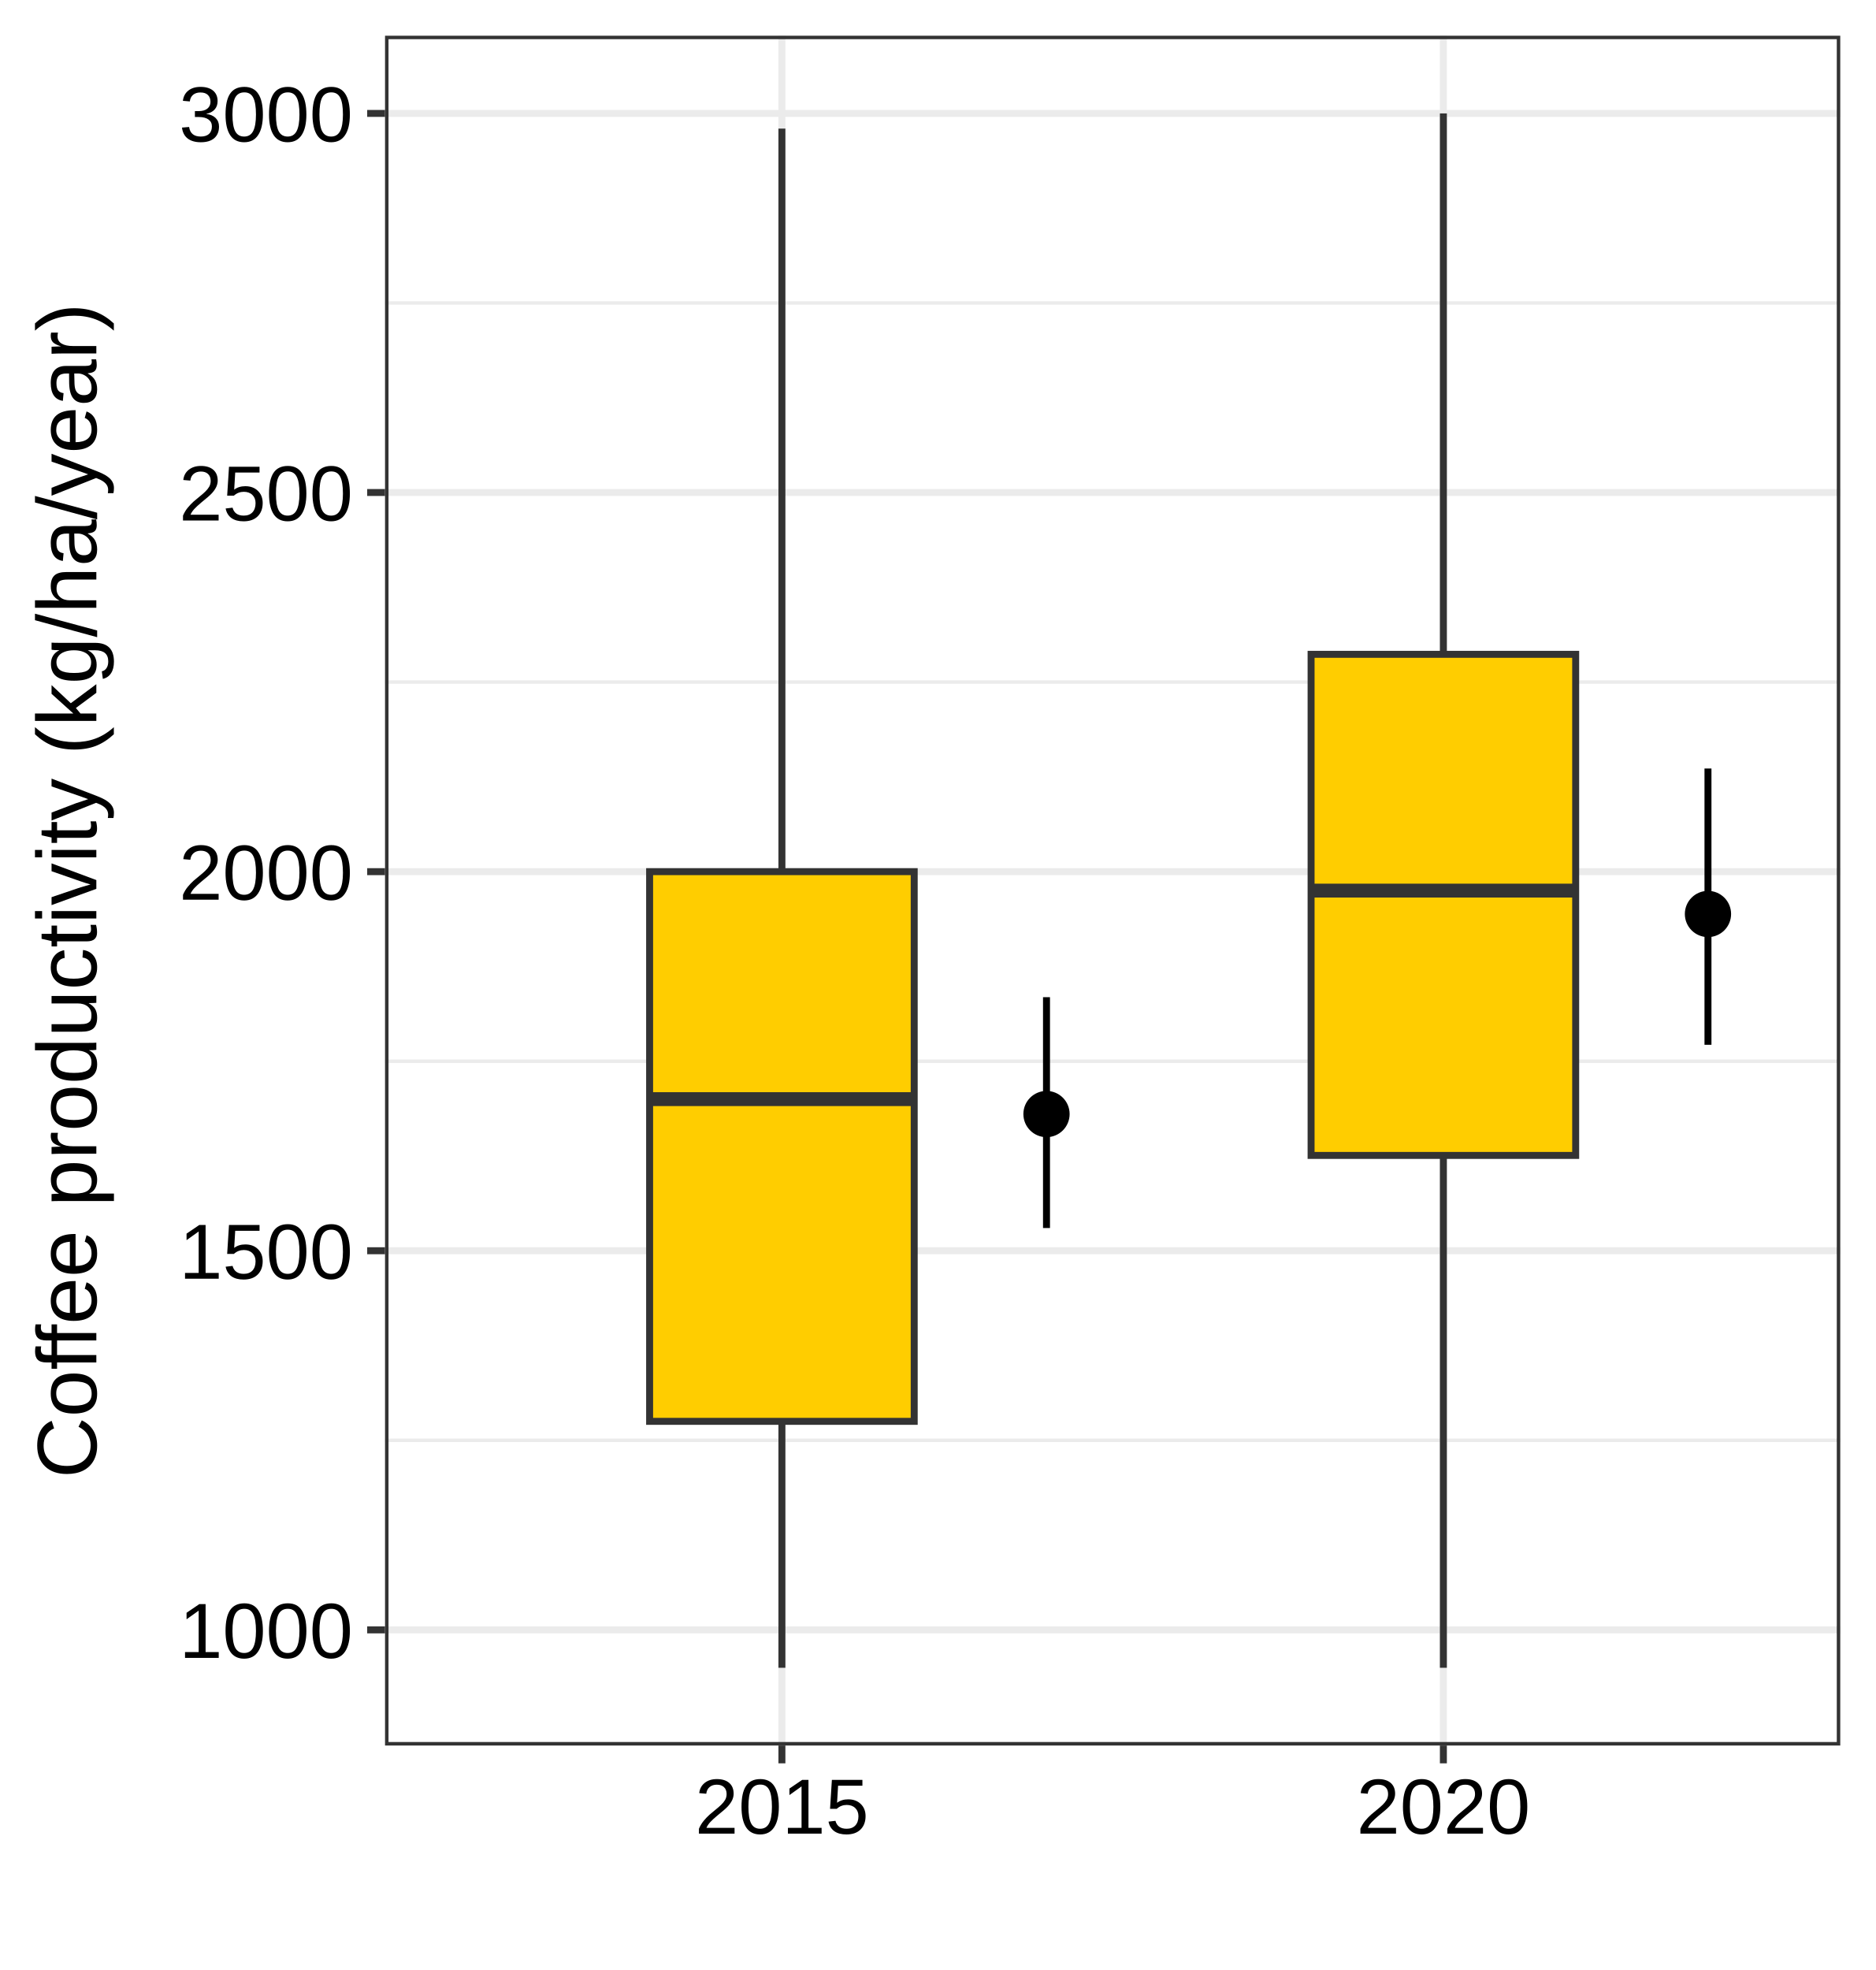
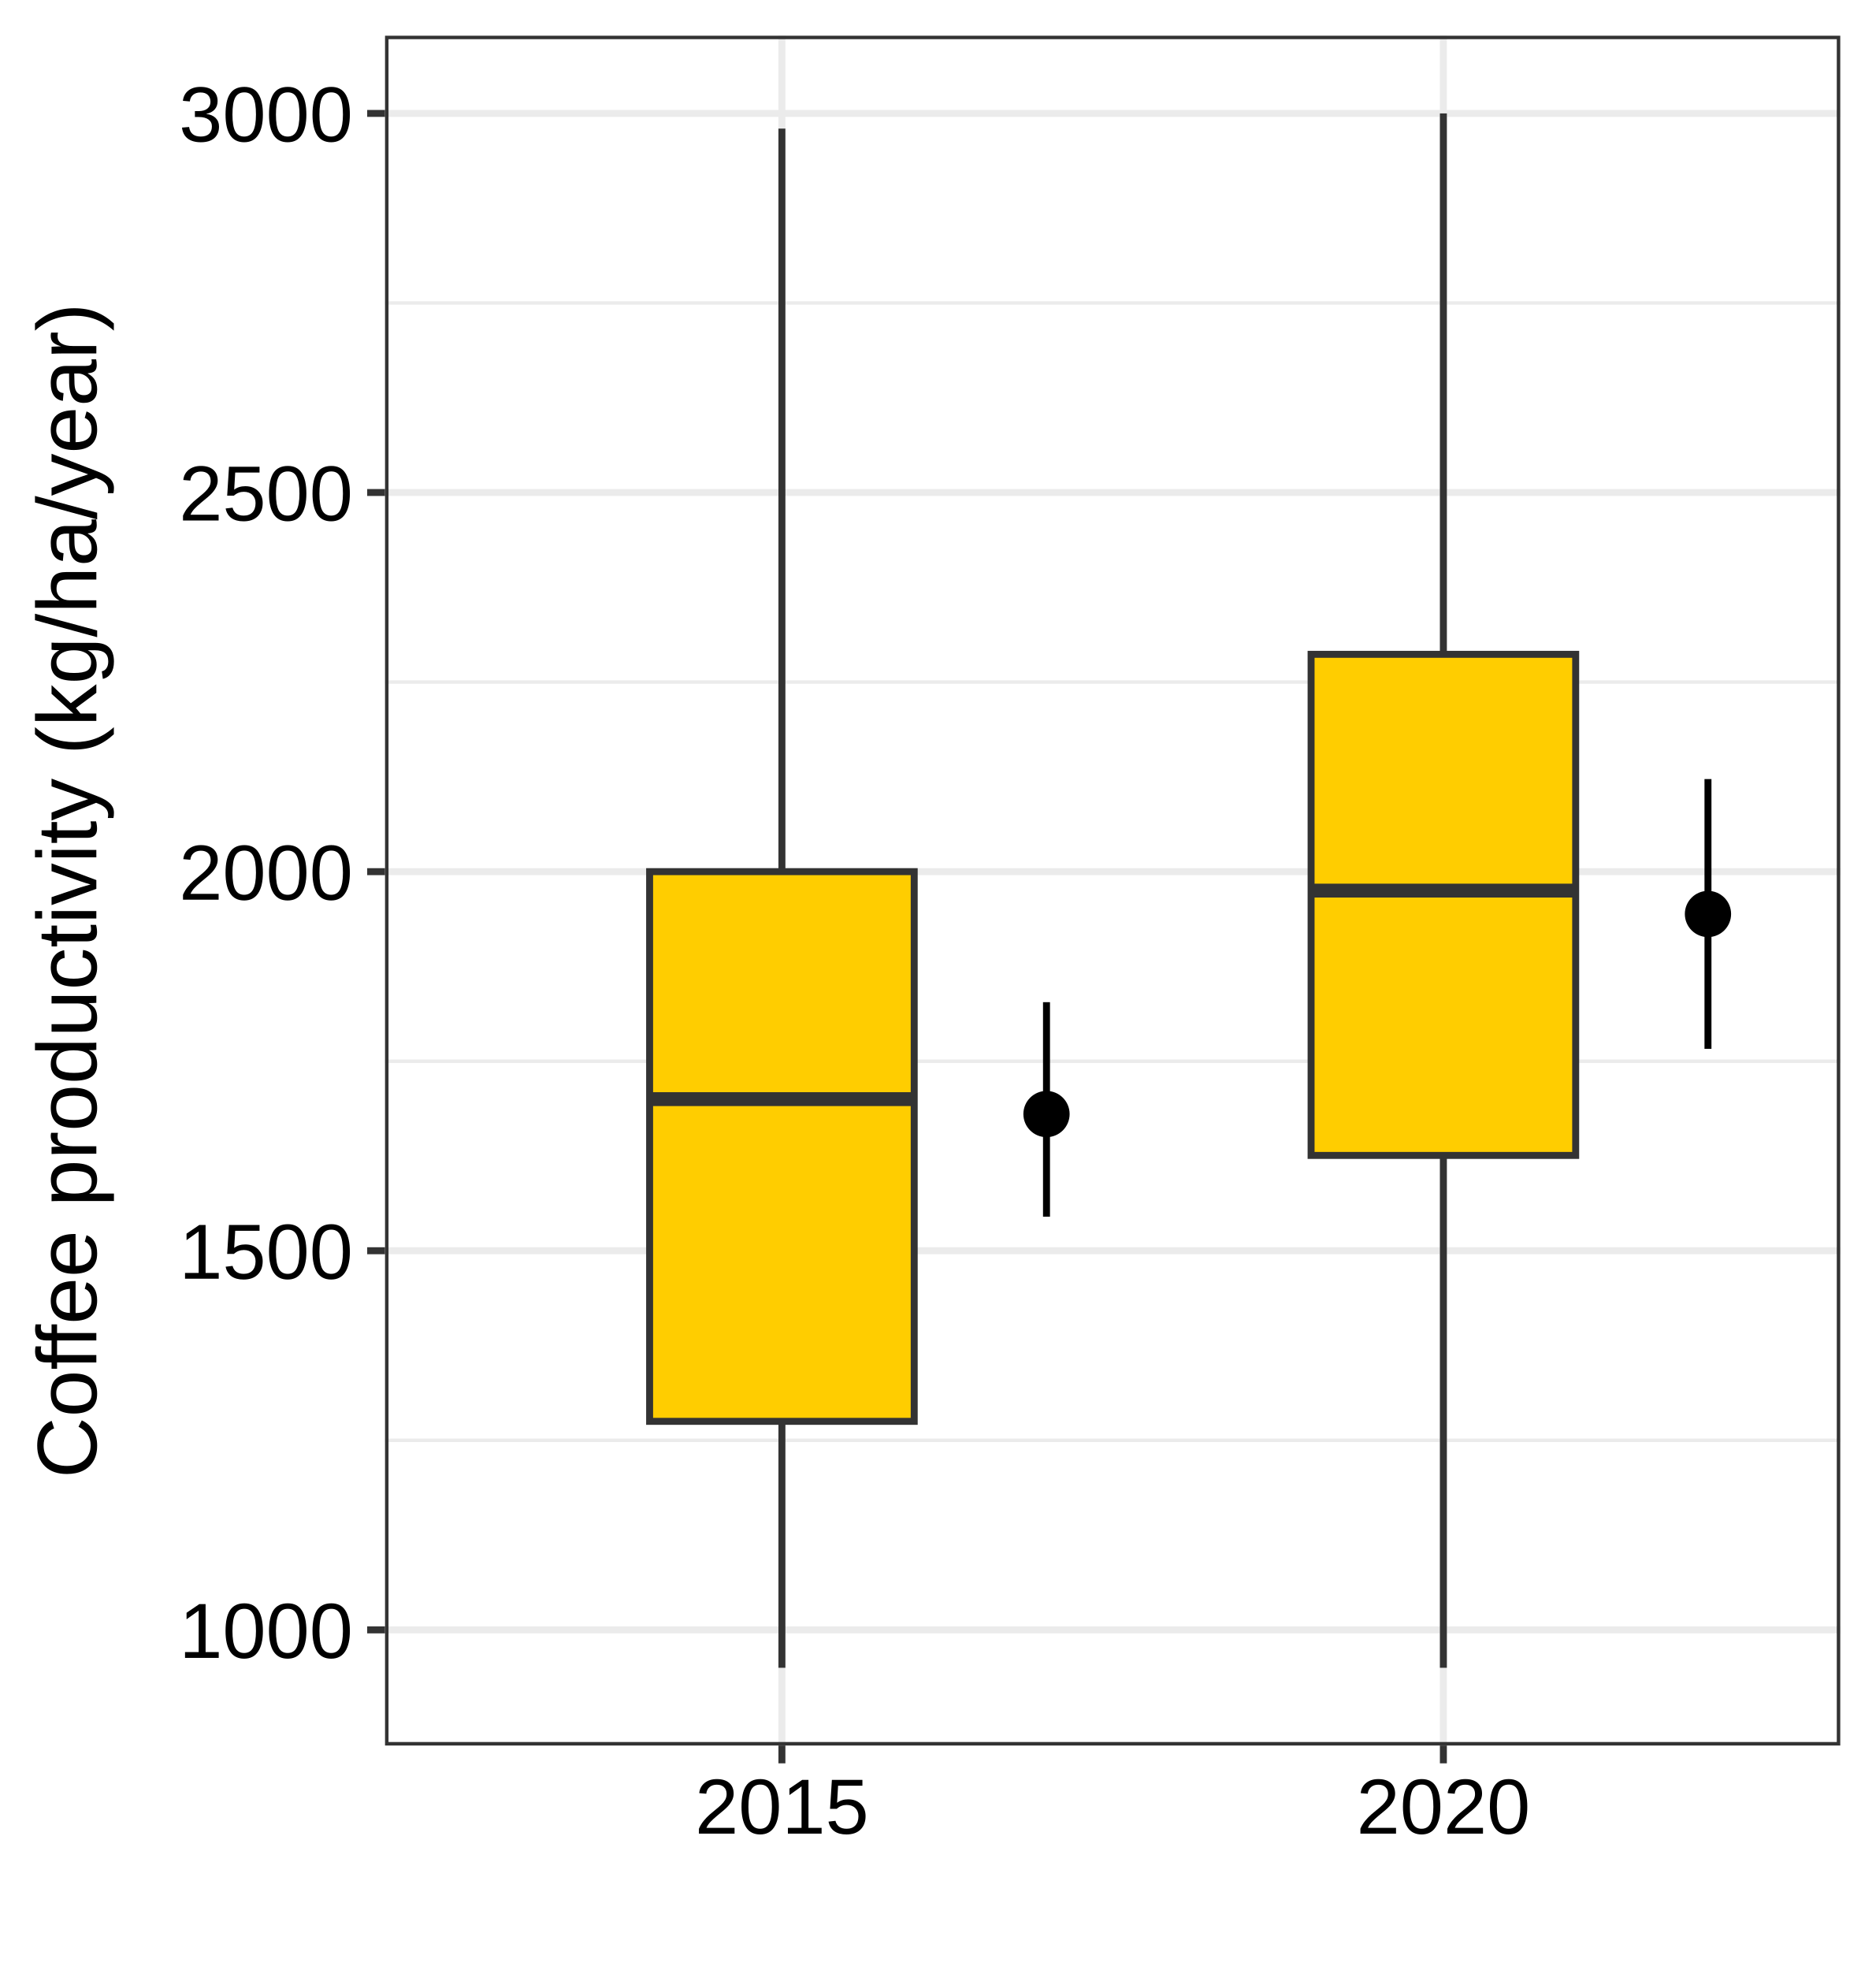
<svg xmlns="http://www.w3.org/2000/svg" width="288.00pt" height="302.40pt" viewBox="0 0 288.00 302.40">
  <g class="svglite">
    <defs>
      <style type="text/css">
    .svglite line, .svglite polyline, .svglite polygon, .svglite path, .svglite rect, .svglite circle {
      fill: none;
      stroke: #000000;
      stroke-linecap: round;
      stroke-linejoin: round;
      stroke-miterlimit: 10.00;
    }
    .svglite text {
      white-space: pre;
    }
    .svglite g.glyphgroup path {
      fill: inherit;
      stroke: none;
    }
  </style>
    </defs>
    <rect width="100%" height="100%" style="stroke: none; fill: #FFFFFF;" />
    <defs>
      <clipPath id="cpMC4wMHwyODguMDB8MC4wMHwzMDIuNDA=">
        <rect x="0.00" y="0.00" width="288.00" height="302.40" />
      </clipPath>
    </defs>
    <g clip-path="url(#cpMC4wMHwyODguMDB8MC4wMHwzMDIuNDA=)">
      <rect x="0.00" y="0.00" width="288.00" height="302.40" style="stroke-width: 1.07; stroke: #FFFFFF; fill: #FFFFFF;" />
    </g>
    <defs>
      <clipPath id="cpNTkuMTF8MjgyLjUyfDUuNDh8MjY3Ljk0">
        <rect x="59.11" y="5.48" width="223.41" height="262.46" />
      </clipPath>
    </defs>
    <g clip-path="url(#cpNTkuMTF8MjgyLjUyfDUuNDh8MjY3Ljk0)">
      <rect x="59.11" y="5.48" width="223.41" height="262.46" style="stroke-width: 1.07; stroke: none; fill: #FFFFFF;" />
      <polyline points="59.11,221.09 282.52,221.09 " style="stroke-width: 0.53; stroke: #EBEBEB; stroke-linecap: butt;" />
      <polyline points="59.11,162.90 282.52,162.90 " style="stroke-width: 0.53; stroke: #EBEBEB; stroke-linecap: butt;" />
      <polyline points="59.11,104.70 282.52,104.70 " style="stroke-width: 0.53; stroke: #EBEBEB; stroke-linecap: butt;" />
      <polyline points="59.11,46.51 282.52,46.51 " style="stroke-width: 0.53; stroke: #EBEBEB; stroke-linecap: butt;" />
      <polyline points="59.11,250.19 282.52,250.19 " style="stroke-width: 1.07; stroke: #EBEBEB; stroke-linecap: butt;" />
      <polyline points="59.11,191.99 282.52,191.99 " style="stroke-width: 1.07; stroke: #EBEBEB; stroke-linecap: butt;" />
      <polyline points="59.11,133.80 282.52,133.80 " style="stroke-width: 1.07; stroke: #EBEBEB; stroke-linecap: butt;" />
      <polyline points="59.11,75.60 282.52,75.60 " style="stroke-width: 1.07; stroke: #EBEBEB; stroke-linecap: butt;" />
      <polyline points="59.11,17.41 282.52,17.41 " style="stroke-width: 1.07; stroke: #EBEBEB; stroke-linecap: butt;" />
      <polyline points="120.04,267.94 120.04,5.48 " style="stroke-width: 1.07; stroke: #EBEBEB; stroke-linecap: butt;" />
      <polyline points="221.59,267.94 221.59,5.48 " style="stroke-width: 1.07; stroke: #EBEBEB; stroke-linecap: butt;" />
      <line x1="120.04" y1="133.80" x2="120.04" y2="19.74" style="stroke-width: 1.07; stroke: #333333; stroke-linecap: butt;" />
      <line x1="120.04" y1="218.18" x2="120.04" y2="256.01" style="stroke-width: 1.07; stroke: #333333; stroke-linecap: butt;" />
      <polygon points="99.73,133.80 99.73,218.18 140.35,218.18 140.35,133.80 99.73,133.80 " style="stroke-width: 1.07; stroke: #333333; stroke-linecap: butt; stroke-linejoin: miter; fill: #FFCD00;" />
      <line x1="99.73" y1="168.72" x2="140.35" y2="168.72" style="stroke-width: 2.13; stroke: #333333; stroke-linecap: butt; stroke-linejoin: miter;" />
      <line x1="221.59" y1="100.44" x2="221.59" y2="17.41" style="stroke-width: 1.07; stroke: #333333; stroke-linecap: butt;" />
      <line x1="221.59" y1="177.36" x2="221.59" y2="256.01" style="stroke-width: 1.07; stroke: #333333; stroke-linecap: butt;" />
      <polygon points="201.28,100.44 201.28,177.36 241.90,177.36 241.90,100.44 201.28,100.44 " style="stroke-width: 1.07; stroke: #333333; stroke-linecap: butt; stroke-linejoin: miter; fill: #FFCD00;" />
      <line x1="201.28" y1="136.71" x2="241.90" y2="136.71" style="stroke-width: 2.13; stroke: #333333; stroke-linecap: butt; stroke-linejoin: miter;" />
-       <line x1="160.66" y1="188.50" x2="160.66" y2="153.07" style="stroke-width: 1.07; stroke-linecap: butt;" />
-       <line x1="262.21" y1="160.38" x2="262.21" y2="117.97" style="stroke-width: 1.07; stroke-linecap: butt;" />
+       <line x1="160.66" y1="186.76" x2="160.66" y2="153.84" style="stroke-width: 1.07; stroke-linecap: butt;" />
+       <line x1="262.21" y1="161.00" x2="262.21" y2="119.59" style="stroke-width: 1.07; stroke-linecap: butt;" />
      <circle cx="160.66" cy="171.01" r="2.84" style="stroke-width: 1.42; fill: #000000;" />
      <circle cx="262.21" cy="140.30" r="2.84" style="stroke-width: 1.42; fill: #000000;" />
      <rect x="59.11" y="5.48" width="223.41" height="262.46" style="stroke-width: 1.07; stroke: #333333;" />
    </g>
    <g clip-path="url(#cpMC4wMHwyODguMDB8MC4wMHwzMDIuNDA=)">
      <text x="54.18" y="254.49" text-anchor="end" style="font-size: 12.00px; font-family: &quot;Arial&quot;;" textLength="26.69px" lengthAdjust="spacingAndGlyphs">1000</text>
      <text x="54.18" y="196.29" text-anchor="end" style="font-size: 12.00px; font-family: &quot;Arial&quot;;" textLength="26.69px" lengthAdjust="spacingAndGlyphs">1500</text>
      <text x="54.18" y="138.10" text-anchor="end" style="font-size: 12.00px; font-family: &quot;Arial&quot;;" textLength="26.69px" lengthAdjust="spacingAndGlyphs">2000</text>
      <text x="54.18" y="79.90" text-anchor="end" style="font-size: 12.00px; font-family: &quot;Arial&quot;;" textLength="26.69px" lengthAdjust="spacingAndGlyphs">2500</text>
      <text x="54.18" y="21.71" text-anchor="end" style="font-size: 12.00px; font-family: &quot;Arial&quot;;" textLength="26.69px" lengthAdjust="spacingAndGlyphs">3000</text>
      <polyline points="56.37,250.19 59.11,250.19 " style="stroke-width: 1.07; stroke: #333333; stroke-linecap: butt;" />
      <polyline points="56.37,191.99 59.11,191.99 " style="stroke-width: 1.07; stroke: #333333; stroke-linecap: butt;" />
      <polyline points="56.37,133.80 59.11,133.80 " style="stroke-width: 1.07; stroke: #333333; stroke-linecap: butt;" />
      <polyline points="56.37,75.60 59.11,75.60 " style="stroke-width: 1.07; stroke: #333333; stroke-linecap: butt;" />
      <polyline points="56.37,17.41 59.11,17.41 " style="stroke-width: 1.07; stroke: #333333; stroke-linecap: butt;" />
      <polyline points="120.04,270.68 120.04,267.94 " style="stroke-width: 1.07; stroke: #333333; stroke-linecap: butt;" />
      <polyline points="221.59,270.68 221.59,267.94 " style="stroke-width: 1.07; stroke: #333333; stroke-linecap: butt;" />
      <text x="120.04" y="281.47" text-anchor="middle" style="font-size: 12.00px; font-family: &quot;Arial&quot;;" textLength="26.69px" lengthAdjust="spacingAndGlyphs">2015</text>
      <text x="221.59" y="281.47" text-anchor="middle" style="font-size: 12.00px; font-family: &quot;Arial&quot;;" textLength="26.69px" lengthAdjust="spacingAndGlyphs">2020</text>
      <text transform="translate(14.79,136.71) rotate(-90)" text-anchor="middle" style="font-size: 13.00px; font-family: &quot;Arial&quot;;" textLength="180.44px" lengthAdjust="spacingAndGlyphs">Coffee productivity (kg/ha/year)</text>
    </g>
  </g>
</svg>
